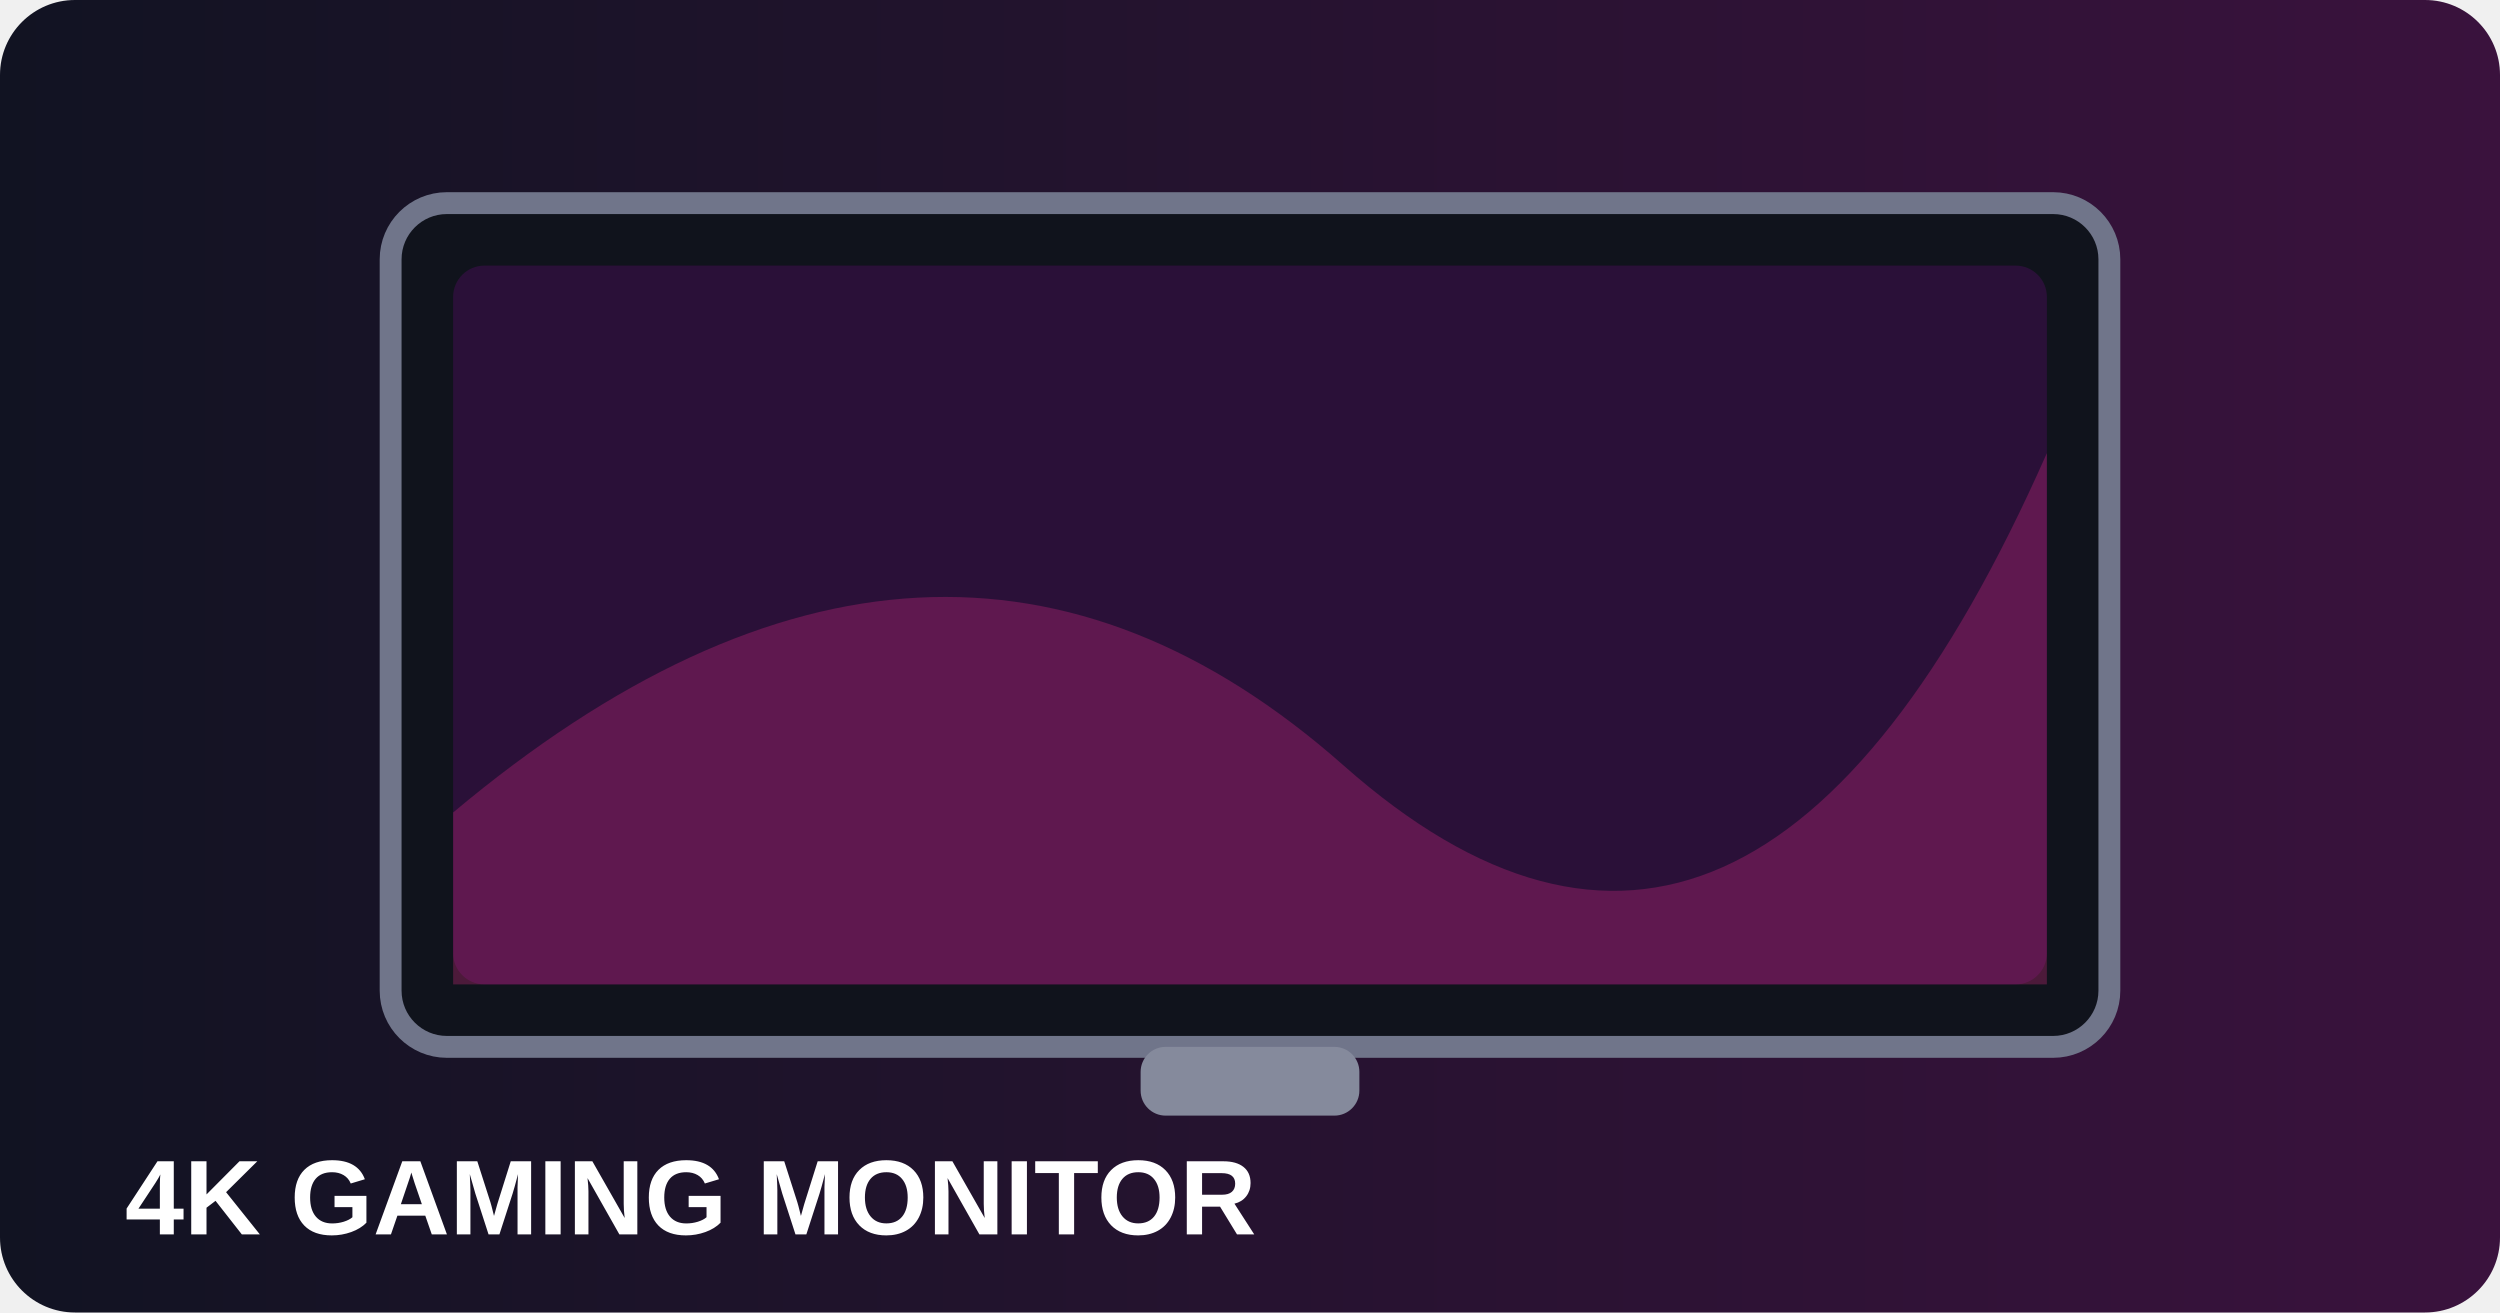
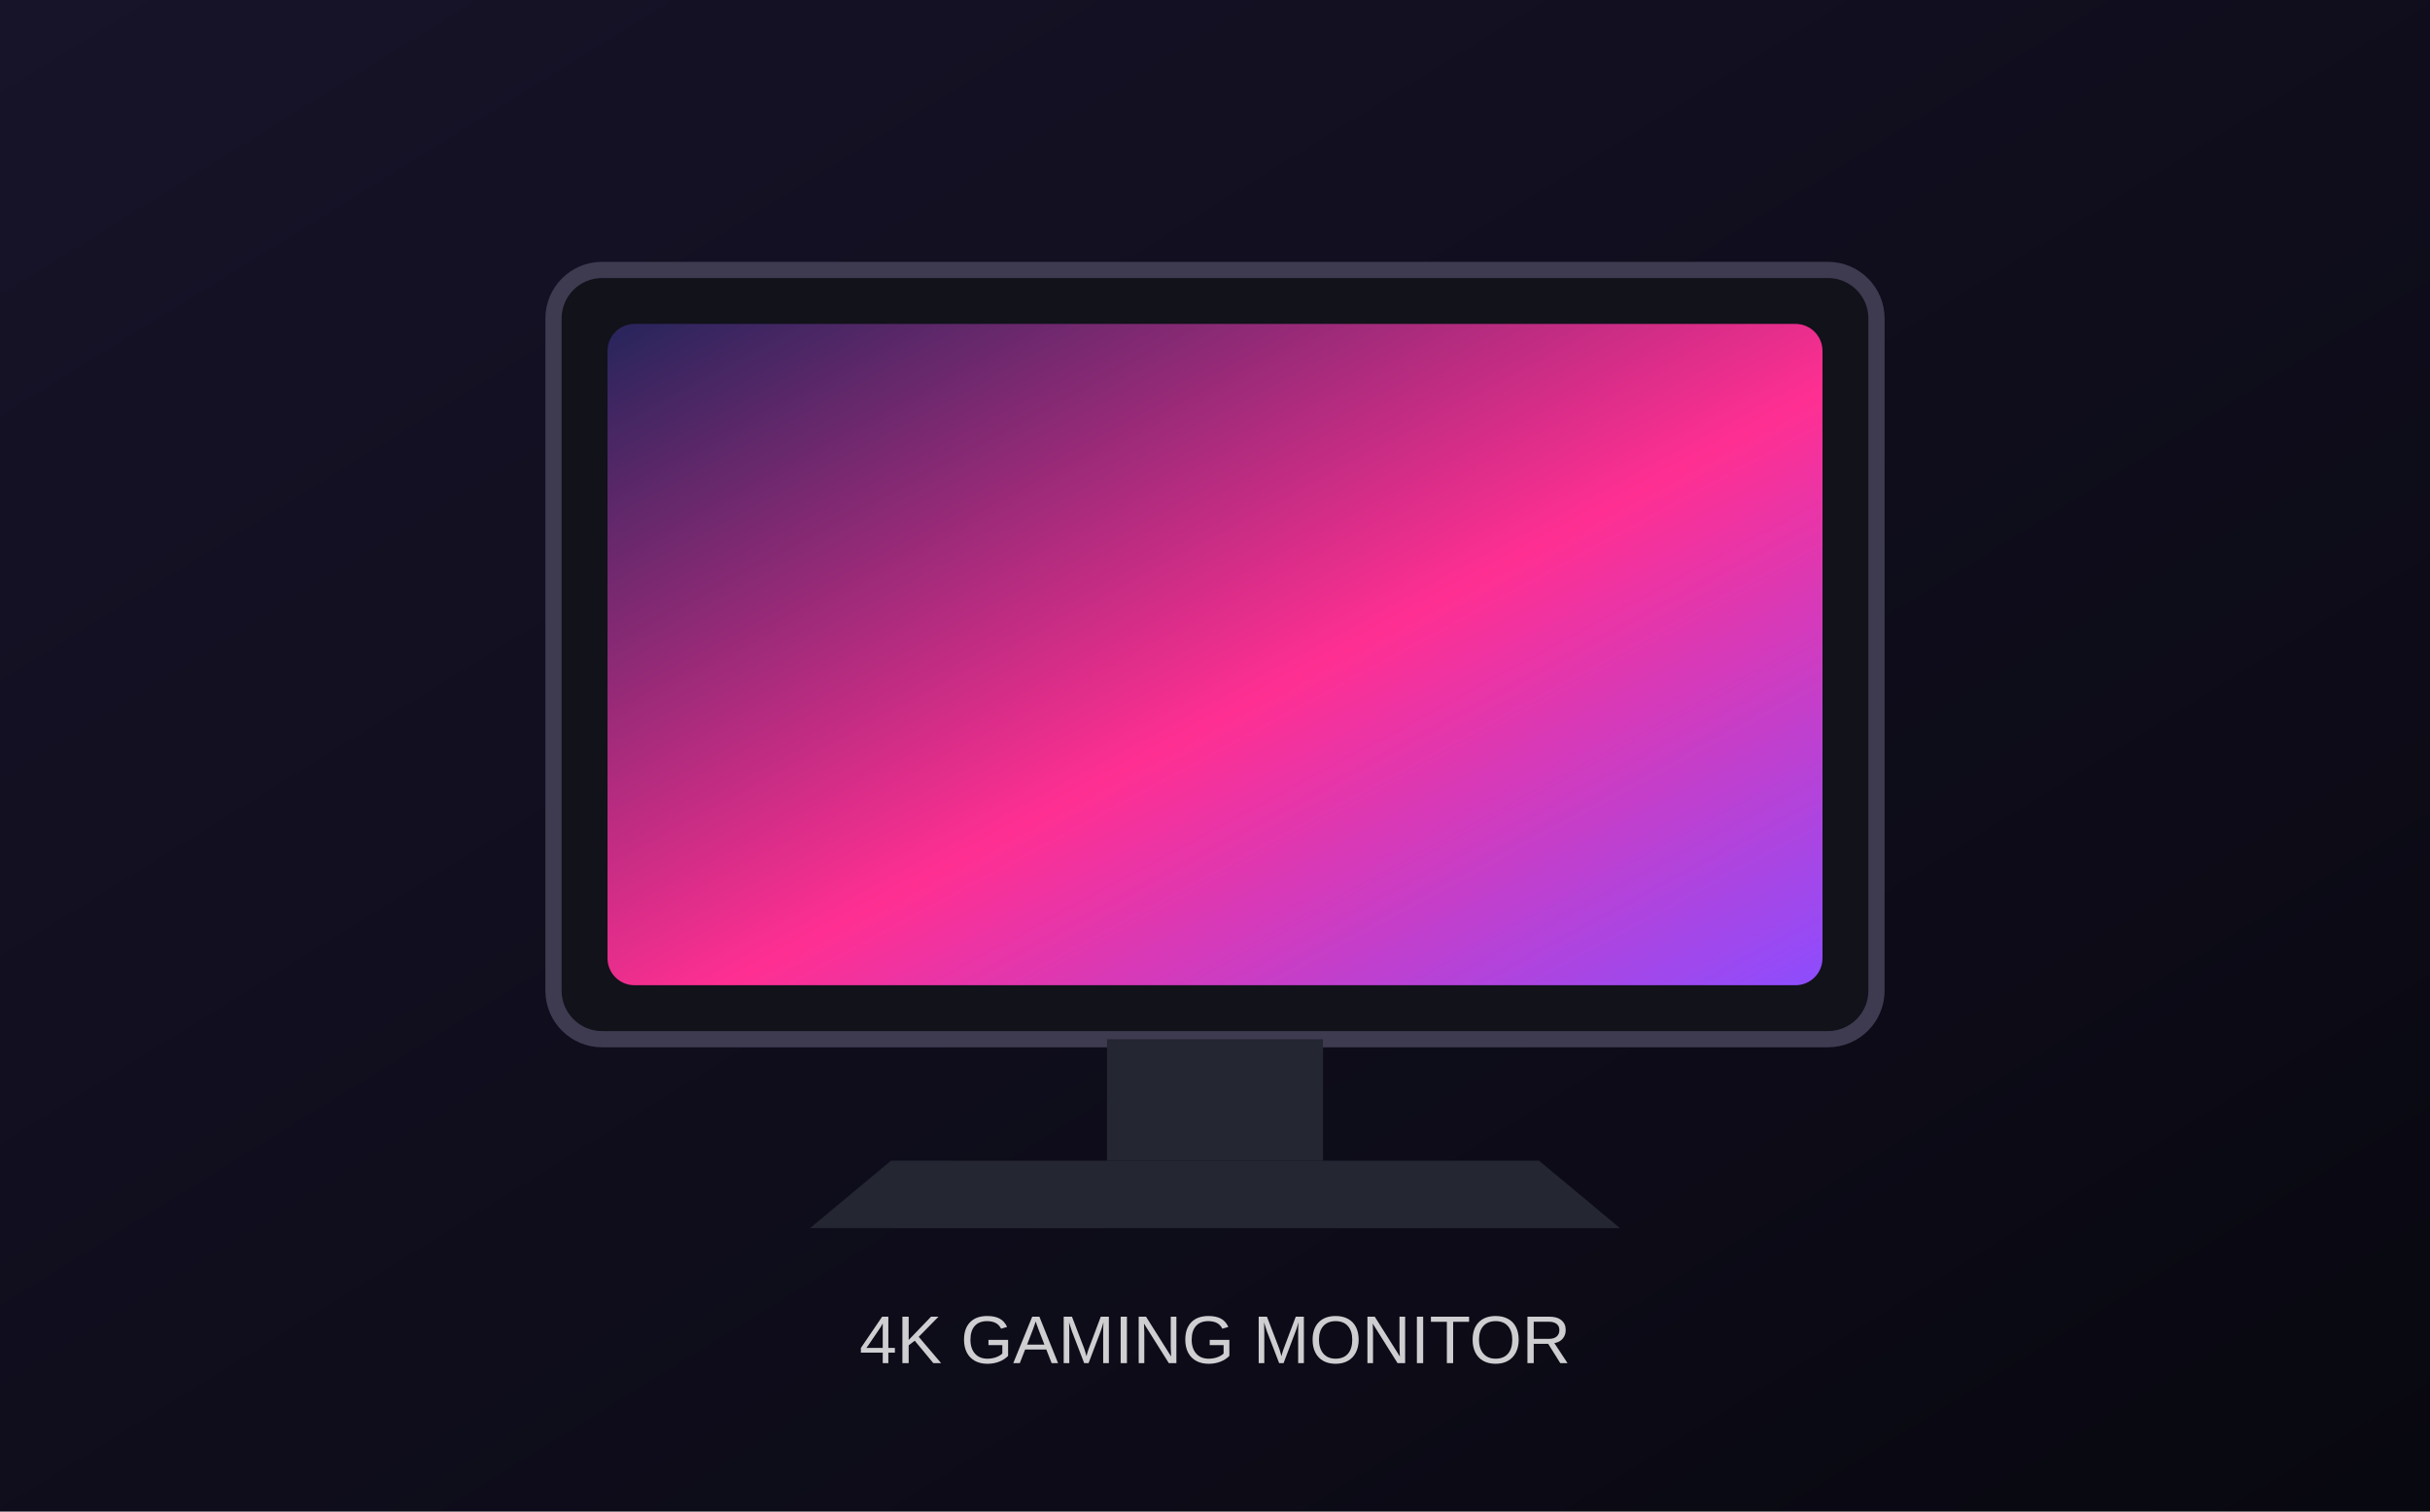
- <svg xmlns="http://www.w3.org/2000/svg" viewBox="0 0 800 420">
+ <svg xmlns="http://www.w3.org/2000/svg" viewBox="0 0 900 560">
  <defs>
-     <linearGradient id="g" x1="0" x2="1">
-       <stop stop-color="#111322" />
-       <stop offset="1" stop-color="#3a123d" />
+     <linearGradient id="g" x1="0" y1="0" x2="1" y2="1">
+       <stop stop-color="#171329" />
+       <stop offset="1" stop-color="#080810" />
+     </linearGradient>
+     <linearGradient id="screen" x1="0" y1="0" x2="1" y2="1">
+       <stop stop-color="#25255b" />
+       <stop offset=".55" stop-color="#ff2f92" />
+       <stop offset="1" stop-color="#8c4dff" />
    </linearGradient>
  </defs>
-   <rect width="800" height="420" rx="24" fill="url(#g)" />
-   <rect x="125" y="65" width="550" height="270" rx="18" fill="#10131c" stroke="#70758a" stroke-width="7" />
-   <rect x="145" y="85" width="510" height="230" rx="10" fill="#2a1038" />
-   <path d="M145 260 Q300 130 430 245 T655 145 V315 H145Z" fill="#ff2f92" opacity=".25" />
-   <rect x="365" y="335" width="70" height="22" rx="8" fill="#858a9c" />
-   <text x="40" y="395" fill="#fff" font-family="Arial" font-size="34" font-weight="700">4K GAMING MONITOR</text>
+   <rect width="900" height="560" fill="url(#g)" />
+   <rect x="205" y="100" width="490" height="285" rx="18" fill="#11121a" stroke="#3e3b51" stroke-width="6" />
+   <rect x="225" y="120" width="450" height="245" rx="10" fill="url(#screen)" />
+   <path d="M410 385h80v45h-80z" fill="#242632" />
+   <path d="M330 430h240l30 25H300z" fill="#242632" />
+   <text x="450" y="505" fill="#fff" font-family="Arial" font-size="25" text-anchor="middle" opacity=".8">4K GAMING MONITOR</text>
</svg>
